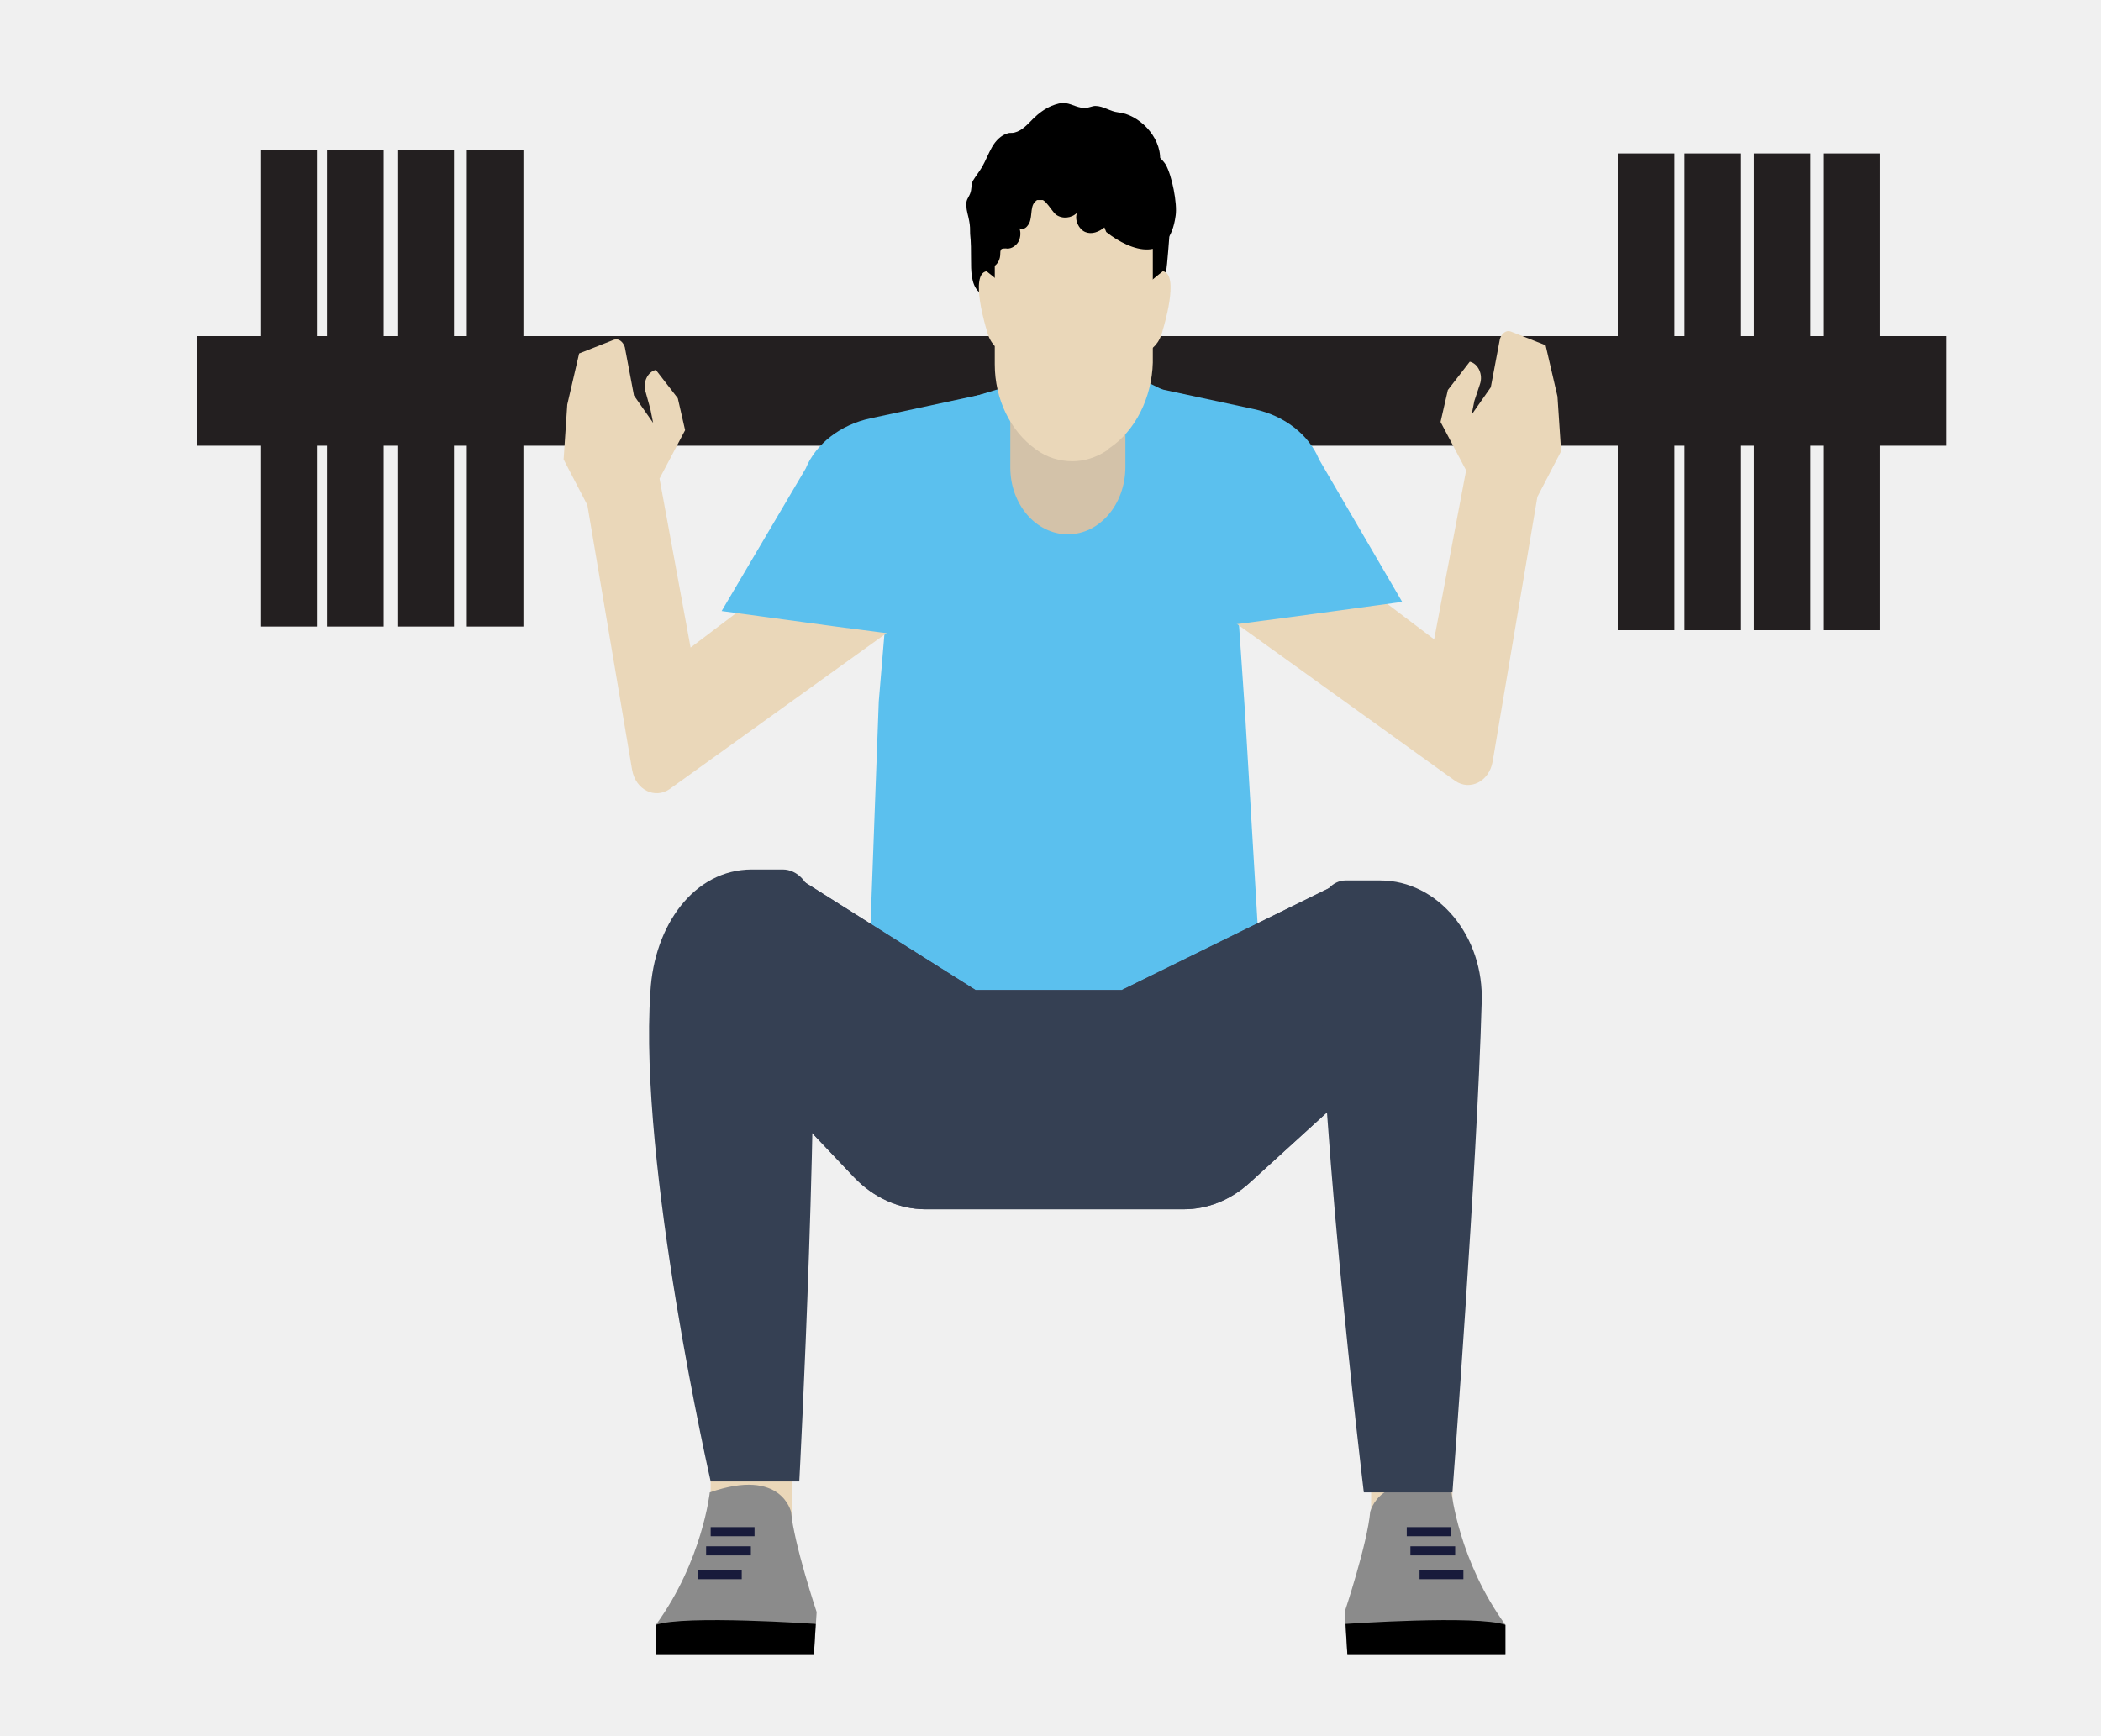
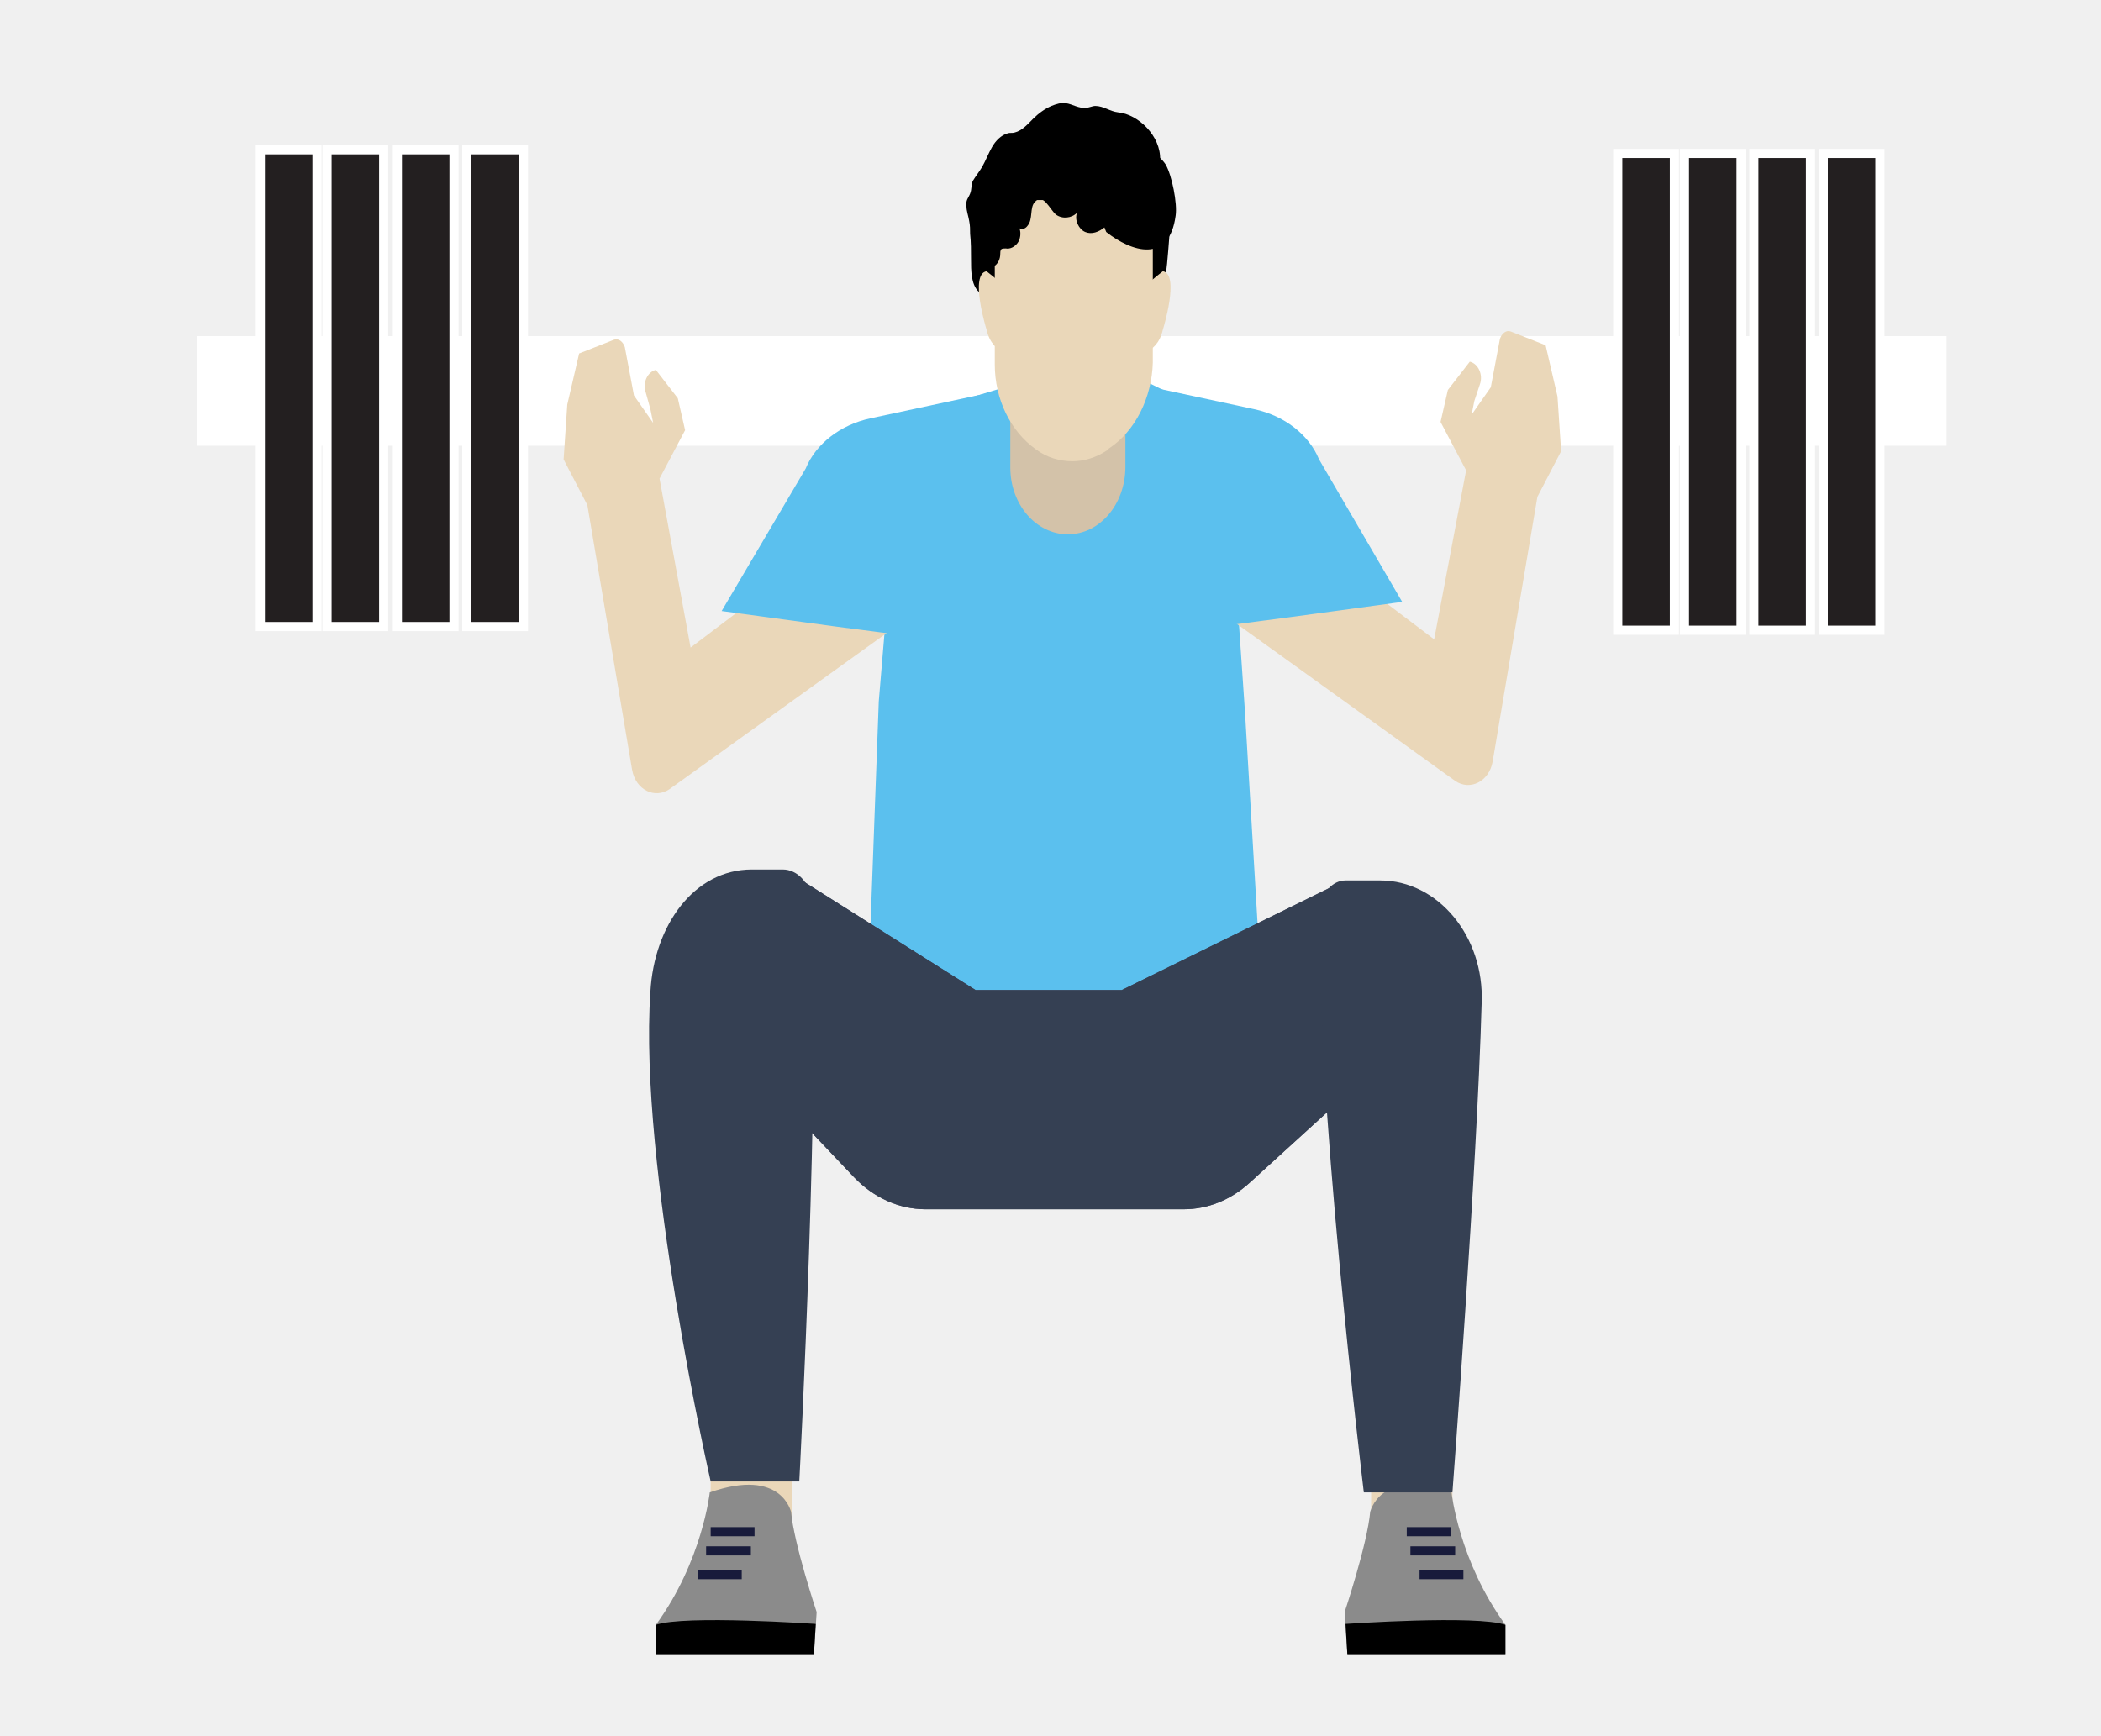
<svg xmlns="http://www.w3.org/2000/svg" version="1.1" id="Layer_1" x="0px" y="0px" viewBox="0 0 230 190" style="enable-background:new 0 0 230 190;" xml:space="preserve">
  <style type="text/css">
- 	.st0{fill:#231F20;}
- 	.st1{fill:none;stroke:#231F20;stroke-width:12;stroke-miterlimit:10;}
+ 	.st0{fill:none;stroke:#FFFFFF;stroke-width:12;stroke-miterlimit:10;}
+ 	.st1{fill:#231F20;stroke:#FFFFFF;stroke-miterlimit:10;}
	.st2{fill:#EAD7B9;}
	.st3{fill:#5BC0EE;}
	.st4{fill:#4E5068;}
	.st5{fill:#354053;}
	.st6{fill:#8B8B8B;}
	.st7{fill:none;stroke:#181B3B;stroke-miterlimit:10;}
	.st8{fill:#D3C2A9;}
</style>
+   <line class="st0" x1="21.6" y1="42.8" x2="213.1" y2="42.8" />
+   <rect x="199.6" y="16.8" class="st1" width="6.2" height="52.2" />
+   <rect x="192" y="16.8" class="st1" width="6.2" height="52.2" />
+   <rect x="184.4" y="16.8" class="st1" width="6.2" height="52.2" />
+   <rect x="177.1" y="16.8" class="st1" width="6.2" height="52.2" />
+   <rect x="51.1" y="16.4" class="st1" width="6.2" height="52.2" />
+   <rect x="43.5" y="16.4" class="st1" width="6.2" height="52.2" />
+   <rect x="35.8" y="16.4" class="st1" width="6.2" height="52.2" />
+   <rect x="28.5" y="16.4" class="st1" width="6.2" height="52.2" />
+   <rect x="77.8" y="152.6" class="st2" width="8.9" height="13.5" />
+   <rect x="150.1" y="152.6" class="st2" width="8.9" height="13.5" />
+   <polygon class="st3" points="111.6,41.9 98.8,45.8 96.2,76.8 94.7,117.4 138.7,118.5 136.3,78.1 134.1,46 125.7,41.9 " />
+   <path class="st4" d="M86.2,121.2l7.3,7.7c2.1,2.2,4.9,3.5,7.8,3.5h28.3c2.6,0,5.1-1,7.2-2.9l11.2-10.2l-1.4-22.6l-23.8,11.7h-16  l-20.6-13l-2.3,8.2L86.2,121.2z" />
+   <path class="st5" d="M86.2,121.2l7.3,7.7c2.1,2.2,4.9,3.5,7.8,3.5h28.3c2.6,0,5.1-1,7.2-2.9l11.2-10.2l-1.4-22.6l-23.8,11.7h-16  l-20.6-13l-2.3,8.2L86.2,121.2z" />
+   <path class="st6" d="M77.7,163.4c0,0-0.8,7.5-5.9,14.5v3.3h17.3l0.3-4.7c0,0-2.5-7.5-2.8-11C86.6,165.7,85.7,160.6,77.7,163.4z" />
+   <path d="M89.3,177.8c0,0-14.4-1-17.5,0.1v3.3h17.3L89.3,177.8z" />
+   <line class="st7" x1="77.8" y1="167.7" x2="82.6" y2="167.7" />
+   <line class="st7" x1="77.3" y1="169.8" x2="82.2" y2="169.8" />
+   <line class="st7" x1="76.4" y1="172.4" x2="81.2" y2="172.4" />
+   <path class="st6" d="M158.9,163.4c0,0,0.8,7.5,5.9,14.5v3.3h-17.3l-0.3-4.7c0,0,2.5-7.5,2.8-11C150,165.7,150.9,160.6,158.9,163.4z" />
+   <path d="M147.3,177.8c0,0,14.4-1,17.5,0.1v3.3h-17.3L147.3,177.8z" />
+   <line class="st7" x1="158.8" y1="167.7" x2="154" y2="167.7" />
+   <line class="st7" x1="159.3" y1="169.8" x2="154.4" y2="169.8" />
+   <line class="st7" x1="160.2" y1="172.4" x2="155.4" y2="172.4" />
+   <path class="st5" d="M77.8,162.2h9.7c0,0,2.4-45.5,1.3-63.6c-0.1-1.9-1.5-3.4-3.1-3.4h-3.4c-6.3,0-10.7,6.1-11.1,13.4  C69.9,127.6,77.8,162.2,77.8,162.2z" />
+   <path class="st5" d="M159,163.4h-9.7c0,0-5.6-46.2-4.7-64c0.1-1.7,1.3-3,2.7-3h3.8c6.3,0,11.4,6.1,11.1,13.4  C161.7,127.9,159,163.4,159,163.4z" />
+   <path class="st2" d="M126.9,62.2l32.4,23.3c1.6,1.1,3.7,0.1,4.1-2.1l4.9-29l2.6-5l-0.4-6l-1.3-5.6l-3.8-1.5c-0.5-0.2-1,0.2-1.2,0.8  l-1,5.3l-2.1,3l0.3-1.5l0.6-1.8c0.4-1.1-0.2-2.3-1.1-2.5l0,0l-2.4,3.1l-0.8,3.5l2.8,5.3L157,70l-25.9-19.6L126.9,62.2z" />
+   <path class="st3" d="M126.5,69.5l-2.7-27.6l13.5,2.9c3.3,0.7,6,2.8,7.1,5.5l9.1,15.6L141,67.6L126.5,69.5z" />
+   <path class="st8" d="M116.9,58.5L116.9,58.5c-3.5,0-6.3-3.3-6.3-7.3V38.4h12.6v12.7C123.2,55.2,120.4,58.5,116.9,58.5z" />
  <g>
-     <rect x="199.6" y="16.8" class="st0" width="6.2" height="52.2" />
-     <rect x="192" y="16.8" class="st0" width="6.2" height="52.2" />
-     <rect x="184.4" y="16.8" class="st0" width="6.2" height="52.2" />
-     <rect x="177.1" y="16.8" class="st0" width="6.2" height="52.2" />
-     <rect x="51.1" y="16.4" class="st0" width="6.2" height="52.2" />
-     <rect x="43.5" y="16.4" class="st0" width="6.2" height="52.2" />
-     <rect x="35.8" y="16.4" class="st0" width="6.2" height="52.2" />
-     <rect x="28.5" y="16.4" class="st0" width="6.2" height="52.2" />
-     <line class="st1" x1="21.6" y1="42.8" x2="213.1" y2="42.8" />
-     <rect x="77.8" y="152.6" class="st2" width="8.9" height="13.5" />
-     <rect x="150.1" y="152.6" class="st2" width="8.9" height="13.5" />
-     <polygon class="st3" points="111.6,41.9 98.8,45.8 96.2,76.8 94.7,117.4 138.7,118.5 136.3,78.1 134.1,46 125.7,41.9  " />
-     <path class="st4" d="M86.2,121.2l7.3,7.7c2.1,2.2,4.9,3.5,7.8,3.5h28.3c2.6,0,5.1-1,7.2-2.9l11.2-10.2l-1.4-22.6l-23.8,11.7h-16   l-20.6-13l-2.3,8.2L86.2,121.2z" />
-     <path class="st5" d="M86.2,121.2l7.3,7.7c2.1,2.2,4.9,3.5,7.8,3.5h28.3c2.6,0,5.1-1,7.2-2.9l11.2-10.2l-1.4-22.6l-23.8,11.7h-16   l-20.6-13l-2.3,8.2L86.2,121.2z" />
-     <path class="st6" d="M77.7,163.4c0,0-0.8,7.5-5.9,14.5v3.3h17.3l0.3-4.7c0,0-2.5-7.5-2.8-11C86.6,165.7,85.7,160.6,77.7,163.4z" />
-     <path d="M89.3,177.8c0,0-14.4-1-17.5,0.1v3.3h17.3L89.3,177.8z" />
-     <line class="st7" x1="77.8" y1="167.7" x2="82.6" y2="167.7" />
-     <line class="st7" x1="77.3" y1="169.8" x2="82.2" y2="169.8" />
-     <line class="st7" x1="76.4" y1="172.4" x2="81.2" y2="172.4" />
-     <path class="st6" d="M158.9,163.4c0,0,0.8,7.5,5.9,14.5v3.3h-17.3l-0.3-4.7c0,0,2.5-7.5,2.8-11C150,165.7,150.9,160.6,158.9,163.4z   " />
-     <path d="M147.3,177.8c0,0,14.4-1,17.5,0.1v3.3h-17.3L147.3,177.8z" />
-     <line class="st7" x1="158.8" y1="167.7" x2="154" y2="167.7" />
-     <line class="st7" x1="159.3" y1="169.8" x2="154.4" y2="169.8" />
-     <line class="st7" x1="160.2" y1="172.4" x2="155.4" y2="172.4" />
-     <path class="st5" d="M77.8,162.2h9.7c0,0,2.4-45.5,1.3-63.6c-0.1-1.9-1.5-3.4-3.1-3.4h-3.4c-6.3,0-10.7,6.1-11.1,13.4   C69.9,127.6,77.8,162.2,77.8,162.2z" />
-     <path class="st5" d="M159,163.4h-9.7c0,0-5.6-46.2-4.7-64c0.1-1.7,1.3-3,2.7-3h3.8c6.3,0,11.4,6.1,11.1,13.4   C161.7,127.9,159,163.4,159,163.4z" />
-     <path class="st2" d="M126.9,62.2l32.4,23.3c1.6,1.1,3.7,0.1,4.1-2.1l4.9-29l2.6-5l-0.4-6l-1.3-5.6l-3.8-1.5c-0.5-0.2-1,0.2-1.2,0.8   l-1,5.3l-2.1,3l0.3-1.5l0.6-1.8c0.4-1.1-0.2-2.3-1.1-2.5l0,0l-2.4,3.1l-0.8,3.5l2.8,5.3L157,70l-25.9-19.6L126.9,62.2z" />
-     <path class="st3" d="M126.5,69.5l-2.7-27.6l13.5,2.9c3.3,0.7,6,2.8,7.1,5.5l9.1,15.6l-12.5,1.7L126.5,69.5z" />
-     <path class="st8" d="M116.9,58.5L116.9,58.5c-3.5,0-6.3-3.3-6.3-7.3V38.4h12.6v12.7C123.2,55.2,120.4,58.5,116.9,58.5z" />
-     <g>
-       <path d="M128,26c-0.3,3.7-0.4,8.1-3.5,10.3c-0.2,0.2-0.5,0.3-0.8,0.4c-0.2,0.1-0.5,0-0.7,0c-0.9-0.1-1.9-0.4-2.7-0.9    c-0.3-0.2-0.6-0.4-0.9-0.5c-1.1-0.2-1.9,0.9-2.8,1.6c-1.7,1.3-3.9,1.1-5.9,0.5c-1.1-0.3-2.4-1-2.5-2.4c-0.1-0.7,0.1-1.4-0.1-2    c-0.2-0.5-0.6-0.8-1-1.1c-0.8-0.8-0.8-2.3-0.8-3.5c0-0.9,0-1.9-0.1-2.8c0-0.5,0-0.9-0.1-1.4c-0.1-0.6-0.3-1.1-0.3-1.6    c-0.1-0.7,0.2-0.9,0.4-1.4c0.2-0.5,0.1-1,0.3-1.4c0.3-0.5,0.7-1,1-1.5c0.4-0.7,0.7-1.5,1.1-2.2c0.4-0.7,1-1.3,1.7-1.5    c0.3-0.1,0.5,0,0.8-0.1c0.8-0.2,1.4-0.9,2-1.5c0.6-0.6,1.3-1.1,2-1.4c0.5-0.2,1.1-0.4,1.6-0.3c0.7,0.1,1.4,0.6,2.2,0.5    c0.3,0,0.7-0.2,1-0.2c0.9,0,1.6,0.6,2.5,0.7c2.2,0.2,4.7,2.6,4.6,5.2c0,0.3,0,0.7,0.1,1c0.1,0.5,0.6,0.7,0.8,1.2    c0.5,1-0.2,2.2-0.1,3.4c0,0.3,0.2,0.6,0.2,1C128.1,24.6,128,25.3,128,26z" />
-     </g>
-     <path class="st2" d="M111.2,38.7c0,0-2.5,0.4-3.2-2.6c0,0-1.9-6.1,0-6.4c0,0,4.1,3.1,4.1,4.5C112.1,35.7,111.2,38.7,111.2,38.7z" />
-     <path class="st2" d="M124.1,38.7c0,0,2.5,0.4,3.2-2.6c0,0,1.9-6.1,0-6.4c0,0-4.1,3.1-4.1,4.5C123.2,35.7,124.1,38.7,124.1,38.7z" />
-     <path class="st2" d="M121.4,49.1l-0.2,0.2c-1.2,0.8-2.5,1.2-3.8,1.2l0,0c-1.4,0-2.8-0.4-4-1.3l0,0c-2.8-2-4.5-5.5-4.5-9.3V21.9   h17.3v17.8C126.1,43.5,124.3,47.2,121.4,49.1z" />
-     <g>
-       <path d="M107,29.5c0.6-0.1,1.4,0,1.9-0.4c0.4-0.3,0.6-0.8,0.6-1.3c0-0.2,0-0.3,0.1-0.5c0.1-0.1,0.3-0.1,0.5-0.1    c0.5,0.1,1-0.2,1.3-0.6c0.3-0.4,0.4-1.1,0.2-1.6c0.3,0.2,0.7,0,0.9-0.3c0.6-0.7,0.2-2,0.8-2.6c0.9-1,1.6,0.8,2.3,1.4    c0.7,0.5,1.7,0.4,2.3-0.2c-0.3,0.8,0.2,1.8,0.9,2.1c0.7,0.3,1.5,0,2.1-0.5c0.1,0.2,0.1,0.3,0.2,0.5c2.8,2.2,6.9,3.5,7.6-1.8    c0.2-1.3-0.4-4.4-1.1-5.6c-0.4-0.6-0.9-1-1.5-1.4c-5.5-3.6-13.1-2.2-17.4,3.3c-0.6,0.8-1.1,1.6-1.5,2.5c-0.8,2.2-0.4,4.7,0,7" />
-     </g>
-     <path class="st2" d="M105.7,63.1L73.3,86.4c-1.6,1.1-3.7,0.1-4.1-2.1l-4.9-29l-2.6-5l0.4-6l1.3-5.6l3.8-1.5c0.5-0.2,1,0.2,1.2,0.8   l1,5.3l2.1,3l-0.3-1.5L70.7,43c-0.4-1.1,0.2-2.3,1.1-2.5l0,0l2.4,3.1l0.8,3.5l-2.8,5.3l3.4,18.5l25.9-19.6L105.7,63.1z" />
-     <path class="st3" d="M106.1,70.5l2.7-27.6l-13.5,2.9c-3.3,0.7-6,2.8-7.1,5.5L79,66.9l12.5,1.7L106.1,70.5z" />
+     <path d="M128,26c-0.3,3.7-0.4,8.1-3.5,10.3c-0.2,0.2-0.5,0.3-0.8,0.4c-0.2,0.1-0.5,0-0.7,0c-0.9-0.1-1.9-0.4-2.7-0.9   c-0.3-0.2-0.6-0.4-0.9-0.5c-1.1-0.2-1.9,0.9-2.8,1.6c-1.7,1.3-3.9,1.1-5.9,0.5c-1.1-0.3-2.4-1-2.5-2.4c-0.1-0.7,0.1-1.4-0.1-2   c-0.2-0.5-0.6-0.8-1-1.1c-0.8-0.8-0.8-2.3-0.8-3.5c0-0.9,0-1.9-0.1-2.8c0-0.5,0-0.9-0.1-1.4c-0.1-0.6-0.3-1.1-0.3-1.6   c-0.1-0.7,0.2-0.9,0.4-1.4c0.2-0.5,0.1-1,0.3-1.4c0.3-0.5,0.7-1,1-1.5c0.4-0.7,0.7-1.5,1.1-2.2c0.4-0.7,1-1.3,1.7-1.5   c0.3-0.1,0.5,0,0.8-0.1c0.8-0.2,1.4-0.9,2-1.5s1.3-1.1,2-1.4c0.5-0.2,1.1-0.4,1.6-0.3c0.7,0.1,1.4,0.6,2.2,0.5c0.3,0,0.7-0.2,1-0.2   c0.9,0,1.6,0.6,2.5,0.7c2.2,0.2,4.7,2.6,4.6,5.2c0,0.3,0,0.7,0.1,1c0.1,0.5,0.6,0.7,0.8,1.2c0.5,1-0.2,2.2-0.1,3.4   c0,0.3,0.2,0.6,0.2,1C128.1,24.6,128,25.3,128,26z" />
  </g>
+   <path class="st2" d="M111.2,38.7c0,0-2.5,0.4-3.2-2.6c0,0-1.9-6.1,0-6.4c0,0,4.1,3.1,4.1,4.5C112.1,35.7,111.2,38.7,111.2,38.7z" />
+   <path class="st2" d="M124.1,38.7c0,0,2.5,0.4,3.2-2.6c0,0,1.9-6.1,0-6.4c0,0-4.1,3.1-4.1,4.5C123.2,35.7,124.1,38.7,124.1,38.7z" />
+   <path class="st2" d="M121.4,49.1l-0.2,0.2c-1.2,0.8-2.5,1.2-3.8,1.2l0,0c-1.4,0-2.8-0.4-4-1.3l0,0c-2.8-2-4.5-5.5-4.5-9.3v-18h17.3  v17.8C126.1,43.5,124.3,47.2,121.4,49.1z" />
+   <g>
+     <path d="M107,29.5c0.6-0.1,1.4,0,1.9-0.4c0.4-0.3,0.6-0.8,0.6-1.3c0-0.2,0-0.3,0.1-0.5c0.1-0.1,0.3-0.1,0.5-0.1   c0.5,0.1,1-0.2,1.3-0.6s0.4-1.1,0.2-1.6c0.3,0.2,0.7,0,0.9-0.3c0.6-0.7,0.2-2,0.8-2.6c0.9-1,1.6,0.8,2.3,1.4   c0.7,0.5,1.7,0.4,2.3-0.2c-0.3,0.8,0.2,1.8,0.9,2.1c0.7,0.3,1.5,0,2.1-0.5c0.1,0.2,0.1,0.3,0.2,0.5c2.8,2.2,6.9,3.5,7.6-1.8   c0.2-1.3-0.4-4.4-1.1-5.6c-0.4-0.6-0.9-1-1.5-1.4c-5.5-3.6-13.1-2.2-17.4,3.3c-0.6,0.8-1.1,1.6-1.5,2.5c-0.8,2.2-0.4,4.7,0,7" />
+   </g>
+   <path class="st2" d="M105.7,63.1L73.3,86.4c-1.6,1.1-3.7,0.1-4.1-2.1l-4.9-29l-2.6-5l0.4-6l1.3-5.6l3.8-1.5c0.5-0.2,1,0.2,1.2,0.8  l1,5.3l2.1,3l-0.3-1.5L70.7,43c-0.4-1.1,0.2-2.3,1.1-2.5l0,0l2.4,3.1l0.8,3.5l-2.8,5.3l3.4,18.5l25.9-19.6L105.7,63.1z" />
+   <path class="st3" d="M106.1,70.5l2.7-27.6l-13.5,2.9c-3.3,0.7-6,2.8-7.1,5.5L79,66.9l12.5,1.7L106.1,70.5z" />
</svg>
